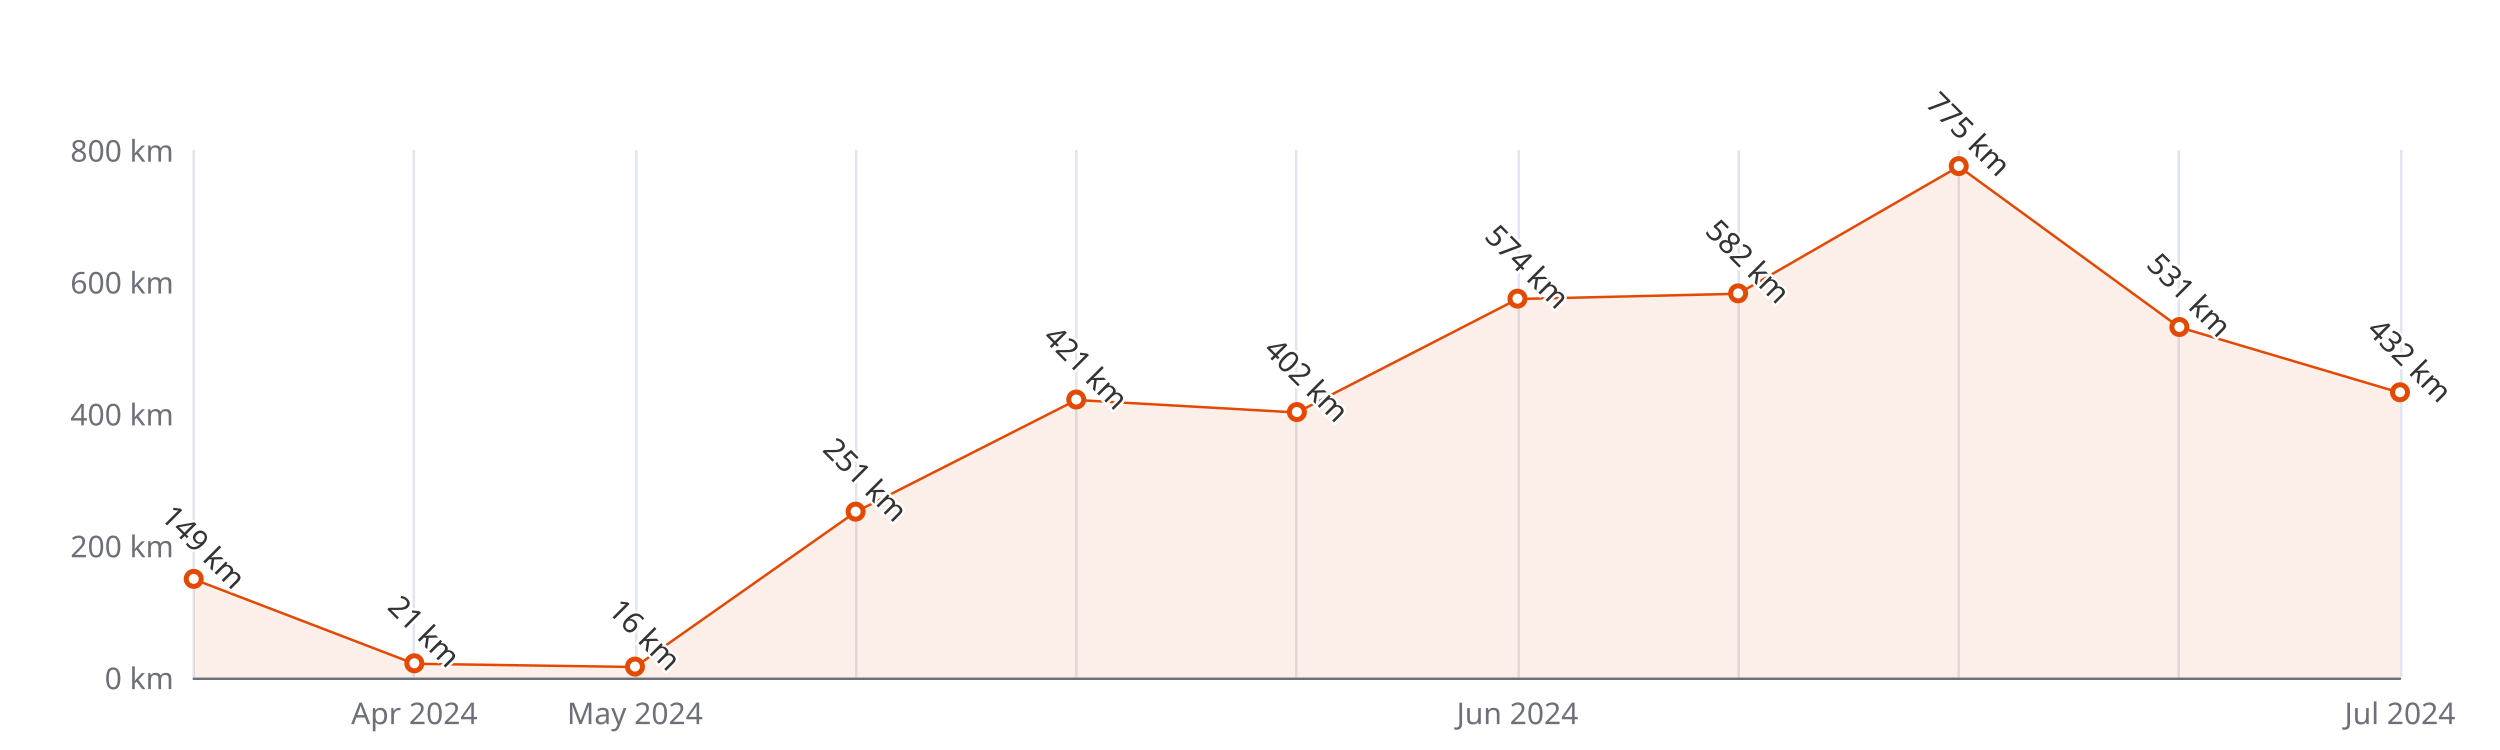
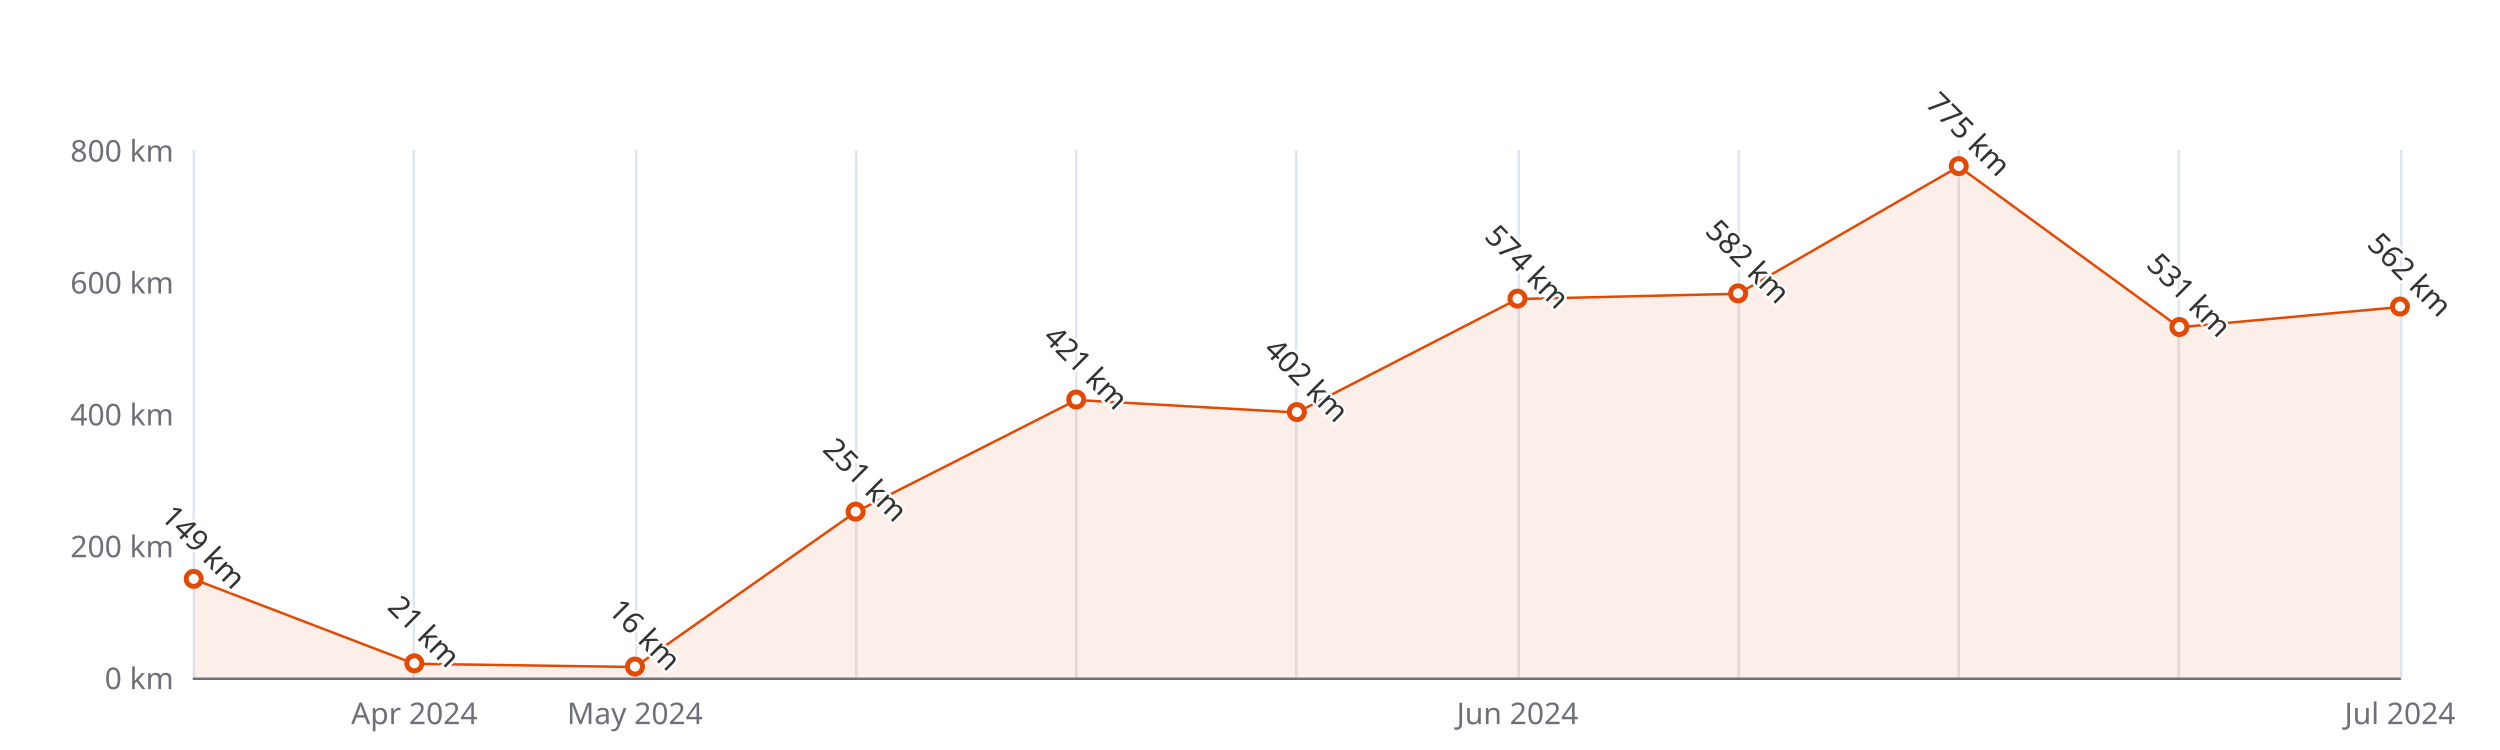
<svg xmlns="http://www.w3.org/2000/svg" width="1000" height="300" version="1.1" baseProfile="full" viewBox="0 0 1000 300">
  <rect width="1000" height="300" x="0" y="0" id="0" fill="#ffffff" />
  <path d="M77.5 60L77.5 271" fill="none" stroke="#E0E6F1" />
  <path d="M165.5 60L165.5 271" fill="none" stroke="#E0E6F1" />
  <path d="M254.5 60L254.5 271" fill="none" stroke="#E0E6F1" />
  <path d="M342.5 60L342.5 271" fill="none" stroke="#E0E6F1" />
  <path d="M430.5 60L430.5 271" fill="none" stroke="#E0E6F1" />
  <path d="M518.5 60L518.5 271" fill="none" stroke="#E0E6F1" />
  <path d="M607.5 60L607.5 271" fill="none" stroke="#E0E6F1" />
  <path d="M695.5 60L695.5 271" fill="none" stroke="#E0E6F1" />
  <path d="M783.5 60L783.5 271" fill="none" stroke="#E0E6F1" />
  <path d="M871.5 60L871.5 271" fill="none" stroke="#E0E6F1" />
  <path d="M960.5 60L960.5 271" fill="none" stroke="#E0E6F1" />
  <path d="M77.5 271.5L960 271.5" fill="none" stroke="#6E7079" stroke-linecap="round" />
  <text dominant-baseline="central" text-anchor="end" style="font-size:12px;font-family:sans-serif;" xml:space="preserve" transform="translate(69.48 271)" fill="#6E7079">0 km</text>
  <text dominant-baseline="central" text-anchor="end" style="font-size:12px;font-family:sans-serif;" xml:space="preserve" transform="translate(69.48 218.25)" fill="#6E7079">200 km</text>
  <text dominant-baseline="central" text-anchor="end" style="font-size:12px;font-family:sans-serif;" xml:space="preserve" transform="translate(69.48 165.5)" fill="#6E7079">400 km</text>
  <text dominant-baseline="central" text-anchor="end" style="font-size:12px;font-family:sans-serif;" xml:space="preserve" transform="translate(69.48 112.75)" fill="#6E7079">600 km</text>
  <text dominant-baseline="central" text-anchor="end" style="font-size:12px;font-family:sans-serif;" xml:space="preserve" transform="translate(69.48 60)" fill="#6E7079">800 km</text>
  <text dominant-baseline="central" text-anchor="middle" style="font-size:12px;font-family:sans-serif;" xml:space="preserve" y="6" transform="translate(165.732 279)" fill="#6E7079">Apr 2024</text>
  <text dominant-baseline="central" text-anchor="middle" style="font-size:12px;font-family:sans-serif;" xml:space="preserve" y="6" transform="translate(253.984 279)" fill="#6E7079">May 2024</text>
  <text dominant-baseline="central" text-anchor="middle" style="font-size:12px;font-family:sans-serif;" xml:space="preserve" y="6" transform="translate(606.992 279)" fill="#6E7079">Jun 2024</text>
  <text dominant-baseline="central" text-anchor="middle" style="font-size:12px;font-family:sans-serif;" xml:space="preserve" y="6" transform="translate(960 279)" fill="#6E7079">Jul 2024</text>
  <g clip-path="url(#zr5-c0)">
-     <path d="M77.5 231.7L165.7 265.5L254 266.8L342.2 204.8L430.5 160L518.7 165L607 119.6L695.2 117.5L783.5 66.6L871.7 130.9L960 157.1L960 271L871.7 271L783.5 271L695.2 271L607 271L518.7 271L430.5 271L342.2 271L254 271L165.7 271L77.5 271Z" fill="rgb(227,73,2)" fill-opacity="0.09" />
-     <path d="M77.5 231.7L165.7 265.5L254 266.8L342.2 204.8L430.5 160L518.7 165L607 119.6L695.2 117.5L783.5 66.6L871.7 130.9L960 157.1" fill="none" stroke="#E34902" stroke-linejoin="bevel" />
+     <path d="M77.5 231.7L165.7 265.5L254 266.8L342.2 204.8L430.5 160L518.7 165L607 119.6L695.2 117.5L783.5 66.6L871.7 130.9L960 122.8L960 271L871.7 271L783.5 271L695.2 271L607 271L518.7 271L430.5 271L342.2 271L254 271L165.7 271L77.5 271Z" fill="rgb(227,73,2)" fill-opacity="0.09" />
+     <path d="M77.5 231.7L165.7 265.5L254 266.8L342.2 204.8L430.5 160L518.7 165L607 119.6L695.2 117.5L783.5 66.6L871.7 130.9L960 122.8" fill="none" stroke="#E34902" stroke-linejoin="bevel" />
  </g>
  <path d="M1 0A1 1 0 1 1 1 -0.1A1 1 0 0 1 1 0" transform="matrix(3,0,0,3,77.48,231.7012)" fill="#fff" stroke="#E34902" stroke-width="0.667" />
  <path d="M1 0A1 1 0 1 1 1 -0.1A1 1 0 0 1 1 0" transform="matrix(3,0,0,3,165.732,265.4612)" fill="#fff" stroke="#E34902" stroke-width="0.667" />
  <path d="M1 0A1 1 0 1 1 1 -0.1A1 1 0 0 1 1 0" transform="matrix(3,0,0,3,253.984,266.78)" fill="#fff" stroke="#E34902" stroke-width="0.667" />
  <path d="M1 0A1 1 0 1 1 1 -0.1A1 1 0 0 1 1 0" transform="matrix(3,0,0,3,342.236,204.7988)" fill="#fff" stroke="#E34902" stroke-width="0.667" />
  <path d="M1 0A1 1 0 1 1 1 -0.1A1 1 0 0 1 1 0" transform="matrix(3,0,0,3,430.488,159.9612)" fill="#fff" stroke="#E34902" stroke-width="0.667" />
  <path d="M1 0A1 1 0 1 1 1 -0.1A1 1 0 0 1 1 0" transform="matrix(3,0,0,3,518.74,164.9725)" fill="#fff" stroke="#E34902" stroke-width="0.667" />
  <path d="M1 0A1 1 0 1 1 1 -0.1A1 1 0 0 1 1 0" transform="matrix(3,0,0,3,606.992,119.6075)" fill="#fff" stroke="#E34902" stroke-width="0.667" />
  <path d="M1 0A1 1 0 1 1 1 -0.1A1 1 0 0 1 1 0" transform="matrix(3,0,0,3,695.244,117.4975)" fill="#fff" stroke="#E34902" stroke-width="0.667" />
  <path d="M1 0A1 1 0 1 1 1 -0.1A1 1 0 0 1 1 0" transform="matrix(3,0,0,3,783.496,66.5938)" fill="#fff" stroke="#E34902" stroke-width="0.667" />
  <path d="M1 0A1 1 0 1 1 1 -0.1A1 1 0 0 1 1 0" transform="matrix(3,0,0,3,871.748,130.9487)" fill="#fff" stroke="#E34902" stroke-width="0.667" />
-   <path d="M1 0A1 1 0 1 1 1 -0.1A1 1 0 0 1 1 0" transform="matrix(3,0,0,3,960,157.06)" fill="#fff" stroke="#E34902" stroke-width="0.667" />
+   <path d="M1 0A1 1 0 1 1 1 -0.1A1 1 0 0 1 1 0" transform="matrix(3,0,0,3,960,122.7725)" fill="#fff" stroke="#E34902" stroke-width="0.667" />
  <text dominant-baseline="central" text-anchor="middle" style="font-size:12px;font-family:sans-serif;" xml:space="preserve" y="-6" transform="matrix(0.707,0.707,-0.707,0.707,77.48,222.7012)" fill="#333" stroke="rgb(255,255,255)" stroke-width="2" paint-order="stroke" stroke-miterlimit="2">149 km</text>
  <text dominant-baseline="central" text-anchor="middle" style="font-size:12px;font-family:sans-serif;" xml:space="preserve" y="-6" transform="matrix(0.707,0.707,-0.707,0.707,165.732,256.4612)" fill="#333" stroke="rgb(255,255,255)" stroke-width="2" paint-order="stroke" stroke-miterlimit="2">21 km</text>
  <text dominant-baseline="central" text-anchor="middle" style="font-size:12px;font-family:sans-serif;" xml:space="preserve" y="-6" transform="matrix(0.707,0.707,-0.707,0.707,253.984,257.78)" fill="#333" stroke="rgb(255,255,255)" stroke-width="2" paint-order="stroke" stroke-miterlimit="2">16 km</text>
  <text dominant-baseline="central" text-anchor="middle" style="font-size:12px;font-family:sans-serif;" xml:space="preserve" y="-6" transform="matrix(0.707,0.707,-0.707,0.707,342.236,195.7988)" fill="#333" stroke="rgb(255,255,255)" stroke-width="2" paint-order="stroke" stroke-miterlimit="2">251 km</text>
  <text dominant-baseline="central" text-anchor="middle" style="font-size:12px;font-family:sans-serif;" xml:space="preserve" y="-6" transform="matrix(0.707,0.707,-0.707,0.707,430.488,150.9612)" fill="#333" stroke="rgb(255,255,255)" stroke-width="2" paint-order="stroke" stroke-miterlimit="2">421 km</text>
  <text dominant-baseline="central" text-anchor="middle" style="font-size:12px;font-family:sans-serif;" xml:space="preserve" y="-6" transform="matrix(0.707,0.707,-0.707,0.707,518.74,155.9725)" fill="#333" stroke="rgb(255,255,255)" stroke-width="2" paint-order="stroke" stroke-miterlimit="2">402 km</text>
  <text dominant-baseline="central" text-anchor="middle" style="font-size:12px;font-family:sans-serif;" xml:space="preserve" y="-6" transform="matrix(0.707,0.707,-0.707,0.707,606.992,110.6075)" fill="#333" stroke="rgb(255,255,255)" stroke-width="2" paint-order="stroke" stroke-miterlimit="2">574 km</text>
  <text dominant-baseline="central" text-anchor="middle" style="font-size:12px;font-family:sans-serif;" xml:space="preserve" y="-6" transform="matrix(0.707,0.707,-0.707,0.707,695.244,108.4975)" fill="#333" stroke="rgb(255,255,255)" stroke-width="2" paint-order="stroke" stroke-miterlimit="2">582 km</text>
  <text dominant-baseline="central" text-anchor="middle" style="font-size:12px;font-family:sans-serif;" xml:space="preserve" y="-6" transform="matrix(0.707,0.707,-0.707,0.707,783.496,57.5938)" fill="#333" stroke="rgb(255,255,255)" stroke-width="2" paint-order="stroke" stroke-miterlimit="2">775 km</text>
  <text dominant-baseline="central" text-anchor="middle" style="font-size:12px;font-family:sans-serif;" xml:space="preserve" y="-6" transform="matrix(0.707,0.707,-0.707,0.707,871.748,121.9487)" fill="#333" stroke="rgb(255,255,255)" stroke-width="2" paint-order="stroke" stroke-miterlimit="2">531 km</text>
-   <text dominant-baseline="central" text-anchor="middle" style="font-size:12px;font-family:sans-serif;" xml:space="preserve" y="-6" transform="matrix(0.707,0.707,-0.707,0.707,960,148.06)" fill="#333" stroke="rgb(255,255,255)" stroke-width="2" paint-order="stroke" stroke-miterlimit="2">432 km</text>
+   <text dominant-baseline="central" text-anchor="middle" style="font-size:12px;font-family:sans-serif;" xml:space="preserve" y="-6" transform="matrix(0.707,0.707,-0.707,0.707,960,113.7725)" fill="#333" stroke="rgb(255,255,255)" stroke-width="2" paint-order="stroke" stroke-miterlimit="2">562 km</text>
  <defs>
    <clipPath id="zr5-c0">
      <path d="M76 59.5l884 0l0 212l-884 0Z" fill="#000" />
    </clipPath>
  </defs>
</svg>
